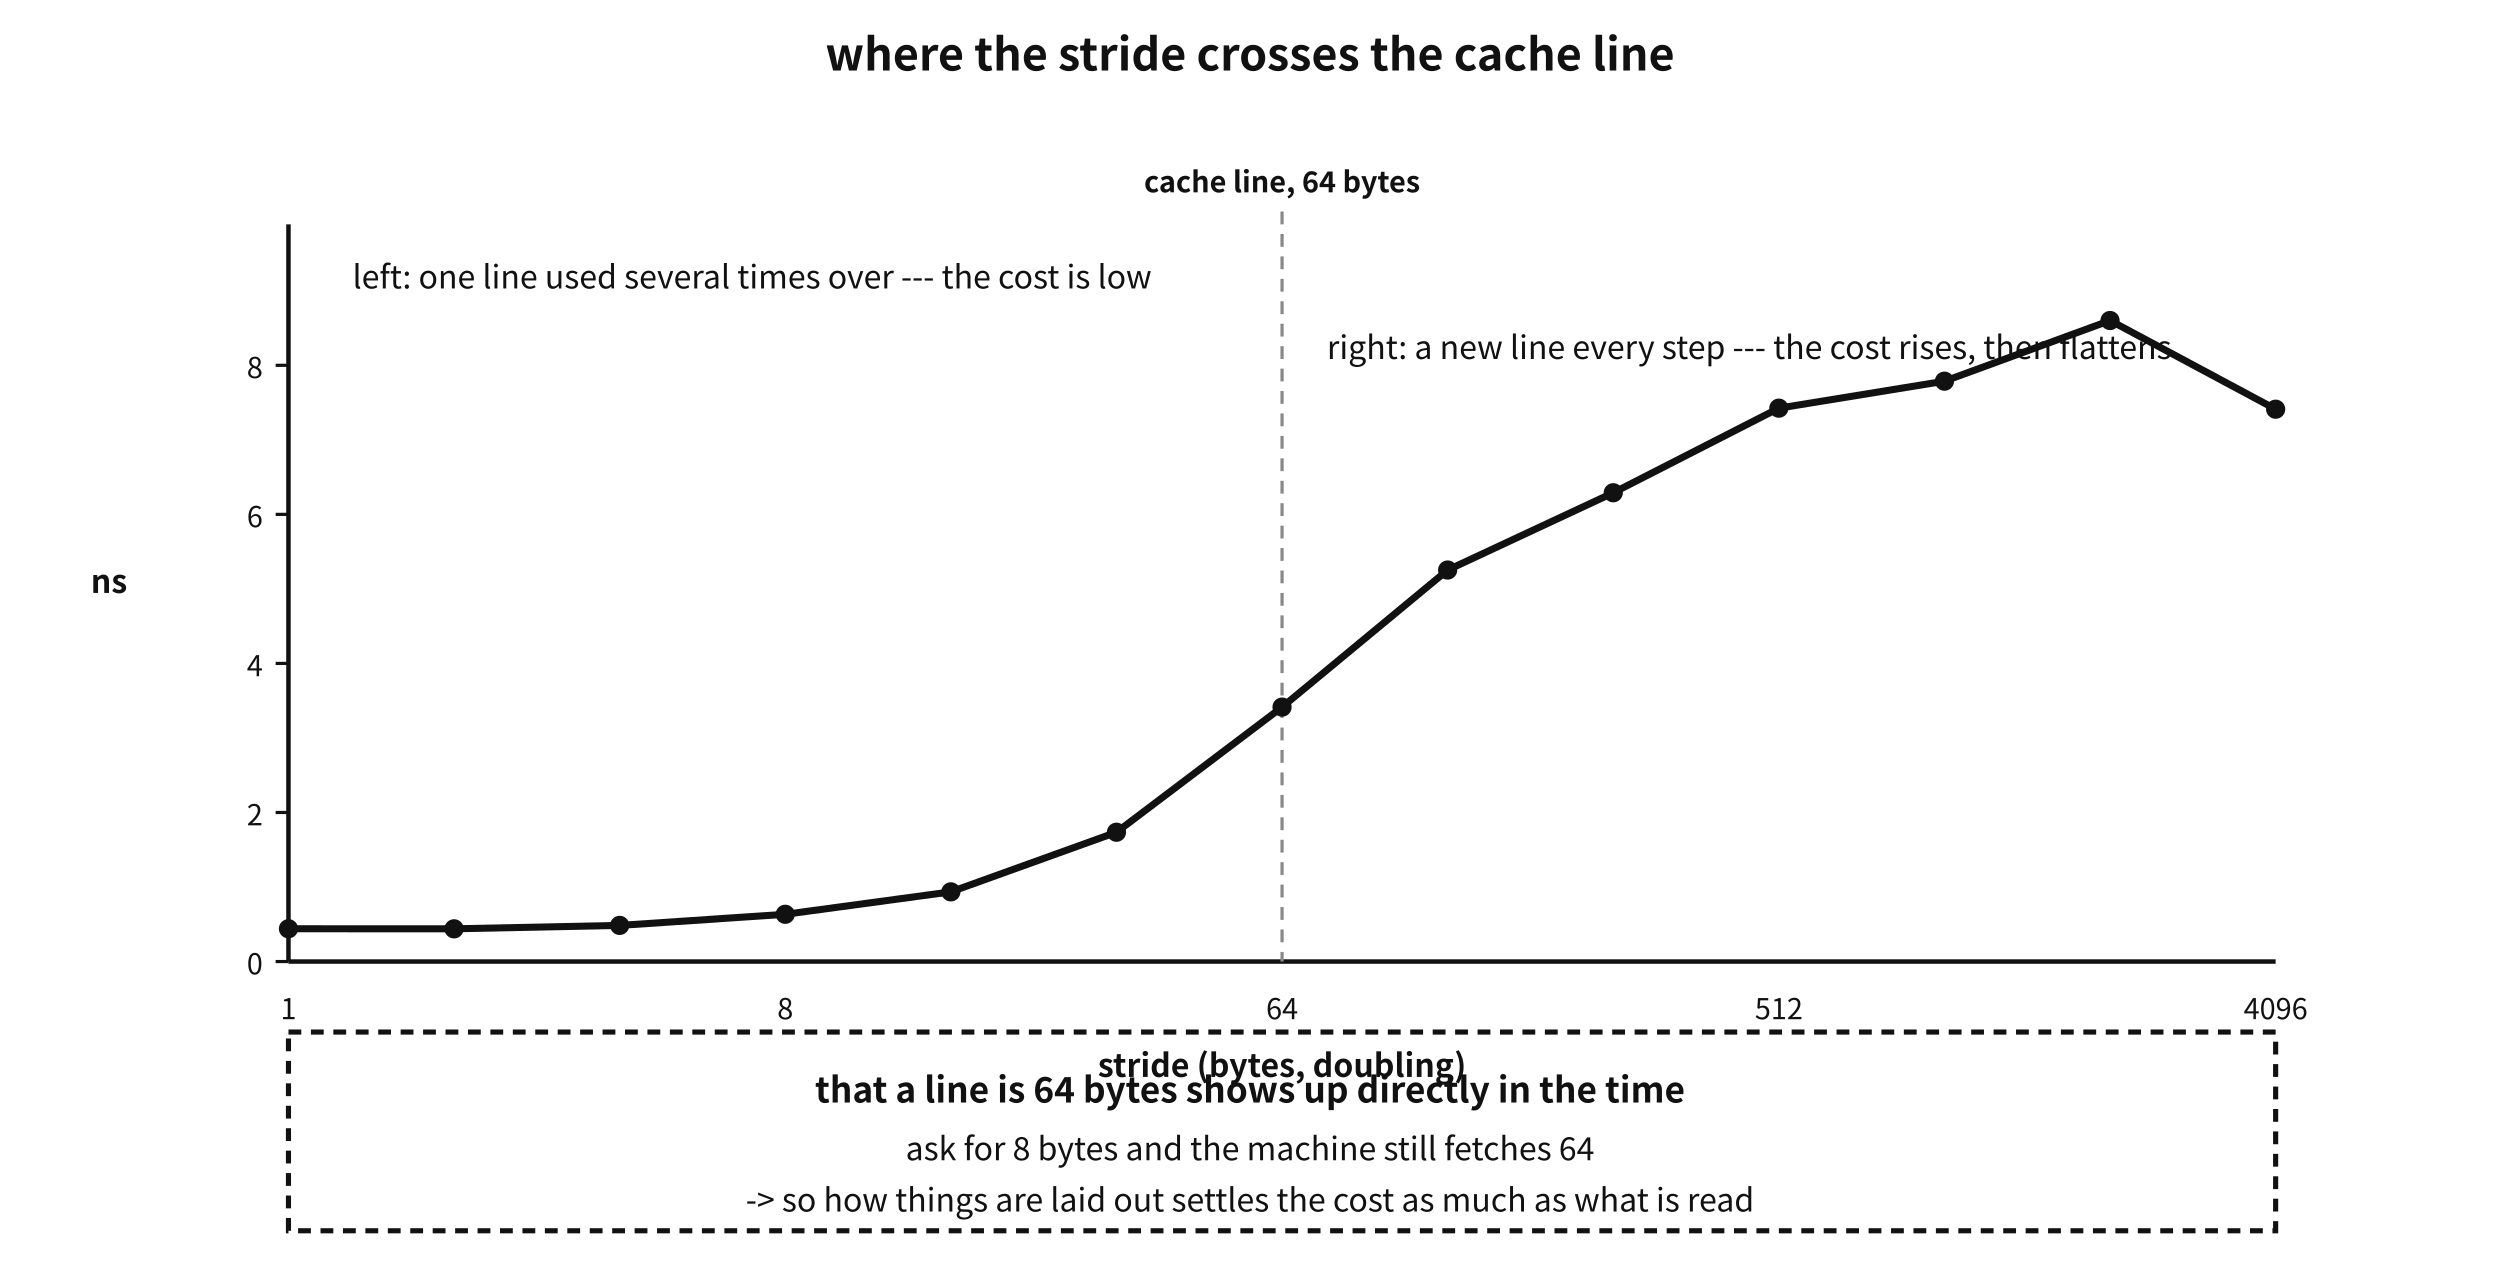
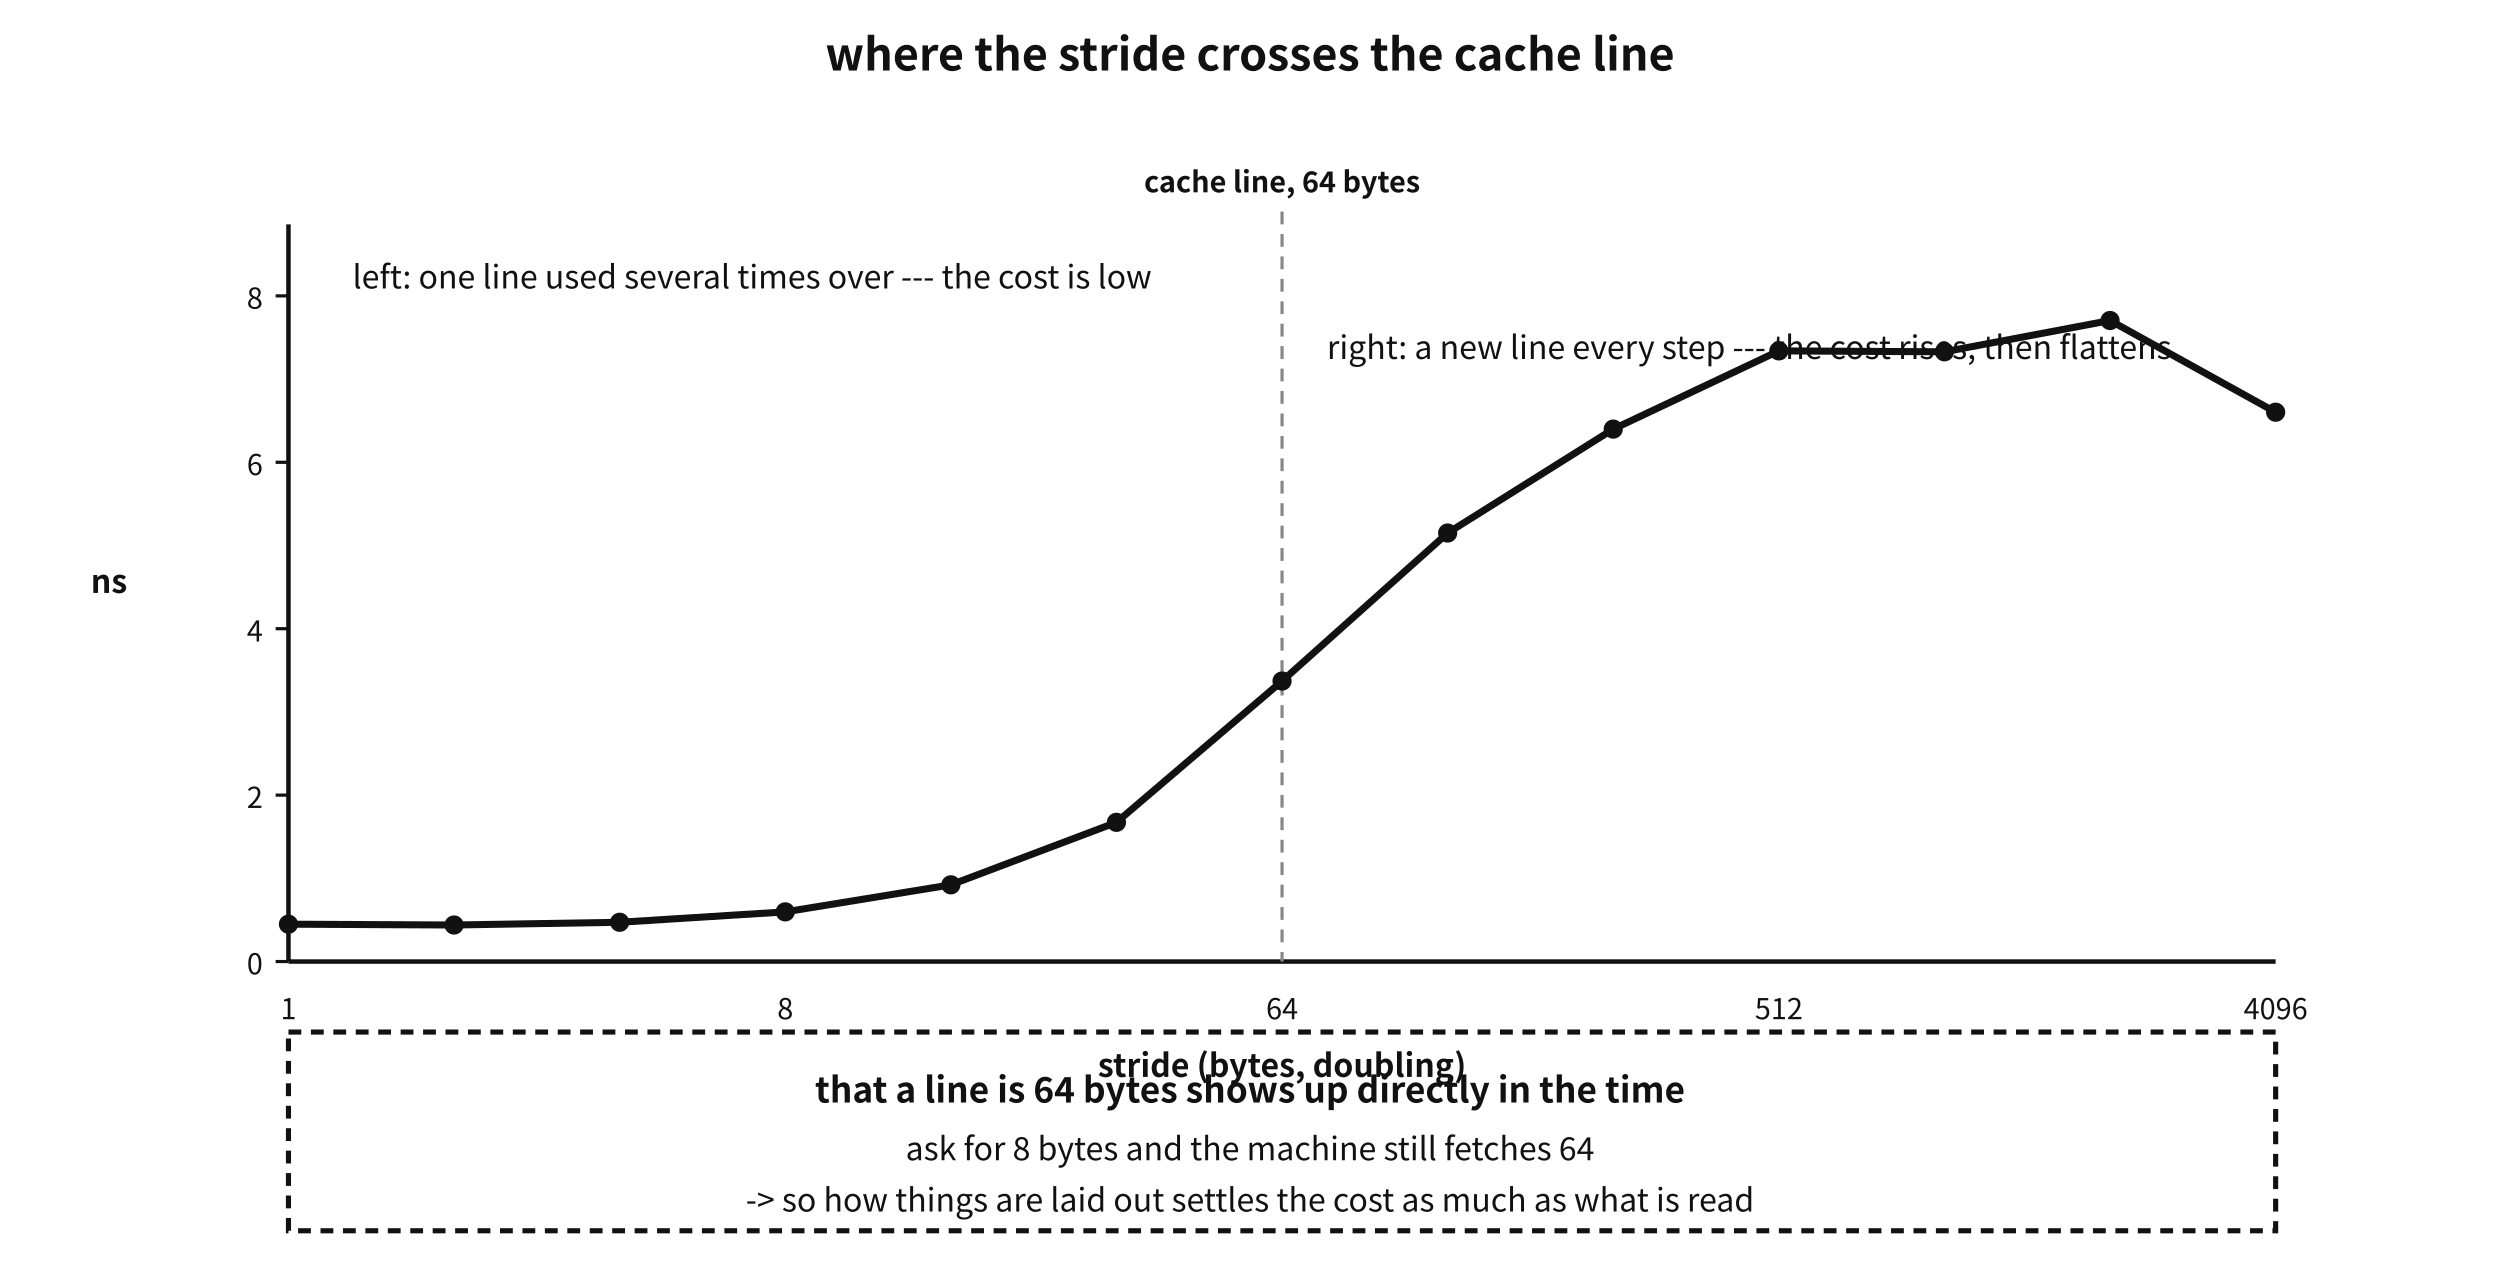
<svg xmlns="http://www.w3.org/2000/svg" viewBox="0 0 780 400" width="780" height="400" font-family="Noto Sans CJK KR, Noto Sans, sans-serif">
  <rect width="780" height="400" fill="none" />
  <defs>
    <marker id="a" viewBox="0 0 10 10" refX="9" refY="5" markerWidth="7" markerHeight="7" orient="auto-start-reverse">
      <path d="M0,0 L10,5 L0,10 z" fill="#111" />
    </marker>
    <pattern id="hatch" width="6" height="6" patternUnits="userSpaceOnUse" patternTransform="rotate(45)">
      <line x1="0" y1="0" x2="0" y2="6" stroke="#111" stroke-width="1" opacity="0.35" />
    </pattern>
  </defs>
  <text x="390.0" y="22" font-size="14" font-weight="bold" text-anchor="middle" fill="#111">where the stride crosses the cache line</text>
  <line x1="90" y1="300" x2="710" y2="300" stroke="#111" stroke-width="1.4" />
  <line x1="90" y1="70" x2="90" y2="300" stroke="#111" stroke-width="1.4" />
  <line x1="86" y1="300.0" x2="90" y2="300.0" stroke="#111" stroke-width="1" />
  <text x="82" y="304.0" font-size="9" font-weight="normal" text-anchor="end" fill="#111">0</text>
-   <line x1="86" y1="253.494" x2="90" y2="253.494" stroke="#111" stroke-width="1" />
-   <text x="82" y="257.494" font-size="9" font-weight="normal" text-anchor="end" fill="#111">2</text>
-   <line x1="86" y1="206.988" x2="90" y2="206.988" stroke="#111" stroke-width="1" />
-   <text x="82" y="210.988" font-size="9" font-weight="normal" text-anchor="end" fill="#111">4</text>
-   <line x1="86" y1="160.481" x2="90" y2="160.481" stroke="#111" stroke-width="1" />
-   <text x="82" y="164.481" font-size="9" font-weight="normal" text-anchor="end" fill="#111">6</text>
-   <line x1="86" y1="113.975" x2="90" y2="113.975" stroke="#111" stroke-width="1" />
-   <text x="82" y="117.975" font-size="9" font-weight="normal" text-anchor="end" fill="#111">8</text>
+   <line x1="86" y1="248.079" x2="90" y2="248.079" stroke="#111" stroke-width="1" />
+   <text x="82" y="252.079" font-size="9" font-weight="normal" text-anchor="end" fill="#111">2</text>
+   <line x1="86" y1="196.158" x2="90" y2="196.158" stroke="#111" stroke-width="1" />
+   <text x="82" y="200.158" font-size="9" font-weight="normal" text-anchor="end" fill="#111">4</text>
+   <line x1="86" y1="144.237" x2="90" y2="144.237" stroke="#111" stroke-width="1" />
+   <text x="82" y="148.237" font-size="9" font-weight="normal" text-anchor="end" fill="#111">6</text>
+   <line x1="86" y1="92.316" x2="90" y2="92.316" stroke="#111" stroke-width="1" />
+   <text x="82" y="96.316" font-size="9" font-weight="normal" text-anchor="end" fill="#111">8</text>
  <text x="34" y="185.0" font-size="10" font-weight="bold" text-anchor="middle" fill="#111">ns</text>
  <text x="400.0" y="336" font-size="10" font-weight="bold" text-anchor="middle" fill="#111">stride (bytes, doubling)</text>
  <line x1="400.0" y1="66" x2="400.0" y2="300" stroke="#888" stroke-width="1" stroke-dasharray="4 3" />
  <text x="400.0" y="60" font-size="9" font-weight="bold" text-anchor="middle" fill="#111">cache line, 64 bytes</text>
-   <polyline points="90.0,289.769 141.667,289.792 193.333,288.722 245.0,285.258 296.667,278.258 348.333,259.656 400.0,220.614 451.667,177.851 503.333,153.738 555.0,127.346 606.667,118.928 658.333,100 710.0,127.671" fill="none" stroke="#111" stroke-width="2.2" />
-   <circle cx="90.0" cy="289.769" r="3" fill="#111" />
+   <polyline points="90.0,288.344 141.667,288.603 193.333,287.747 245.0,284.502 296.667,276.064 348.333,256.568 400.0,212.487 451.667,166.303 503.333,133.879 555.0,109.476 606.667,109.761 658.333,100 710.0,128.609" fill="none" stroke="#111" stroke-width="2.2" />
+   <circle cx="90.0" cy="288.344" r="3" fill="#111" />
  <text x="90.0" y="318" font-size="9" font-weight="normal" text-anchor="middle" fill="#111">1</text>
-   <circle cx="141.667" cy="289.792" r="3" fill="#111" />
-   <circle cx="193.333" cy="288.722" r="3" fill="#111" />
-   <circle cx="245.0" cy="285.258" r="3" fill="#111" />
+   <circle cx="141.667" cy="288.603" r="3" fill="#111" />
+   <circle cx="193.333" cy="287.747" r="3" fill="#111" />
+   <circle cx="245.0" cy="284.502" r="3" fill="#111" />
  <text x="245.0" y="318" font-size="9" font-weight="normal" text-anchor="middle" fill="#111">8</text>
-   <circle cx="296.667" cy="278.258" r="3" fill="#111" />
-   <circle cx="348.333" cy="259.656" r="3" fill="#111" />
-   <circle cx="400.0" cy="220.614" r="3" fill="#111" />
+   <circle cx="296.667" cy="276.064" r="3" fill="#111" />
+   <circle cx="348.333" cy="256.568" r="3" fill="#111" />
+   <circle cx="400.0" cy="212.487" r="3" fill="#111" />
  <text x="400.0" y="318" font-size="9" font-weight="normal" text-anchor="middle" fill="#111">64</text>
-   <circle cx="451.667" cy="177.851" r="3" fill="#111" />
-   <circle cx="503.333" cy="153.738" r="3" fill="#111" />
-   <circle cx="555.0" cy="127.346" r="3" fill="#111" />
+   <circle cx="451.667" cy="166.303" r="3" fill="#111" />
+   <circle cx="503.333" cy="133.879" r="3" fill="#111" />
+   <circle cx="555.0" cy="109.476" r="3" fill="#111" />
  <text x="555.0" y="318" font-size="9" font-weight="normal" text-anchor="middle" fill="#111">512</text>
-   <circle cx="606.667" cy="118.928" r="3" fill="#111" />
+   <circle cx="606.667" cy="109.761" r="3" fill="#111" />
  <circle cx="658.333" cy="100" r="3" fill="#111" />
-   <circle cx="710.0" cy="127.671" r="3" fill="#111" />
+   <circle cx="710.0" cy="128.609" r="3" fill="#111" />
  <text x="710.0" y="318" font-size="9" font-weight="normal" text-anchor="middle" fill="#111">4096</text>
  <text x="110" y="90" font-size="10" font-weight="normal" text-anchor="start" fill="#111">left: one line used several times over --- the cost is low</text>
  <text x="414.0" y="112" font-size="10" font-weight="normal" text-anchor="start" fill="#111">right: a new line every step --- the cost rises, then flattens</text>
  <rect x="90" y="322" width="620" height="62" fill="none" stroke="#111" stroke-width="1.6" stroke-dasharray="4 3" />
  <text x="390.0" y="344" font-size="11" font-weight="bold" text-anchor="middle" fill="#111">that a line is 64 bytes shows up directly in the time</text>
  <text x="390.0" y="362" font-size="10" font-weight="normal" text-anchor="middle" fill="#111">ask for 8 bytes and the machine still fetches 64</text>
  <text x="390.0" y="378" font-size="10" font-weight="normal" text-anchor="middle" fill="#111">-&gt; so how things are laid out settles the cost as much as what is read</text>
</svg>
